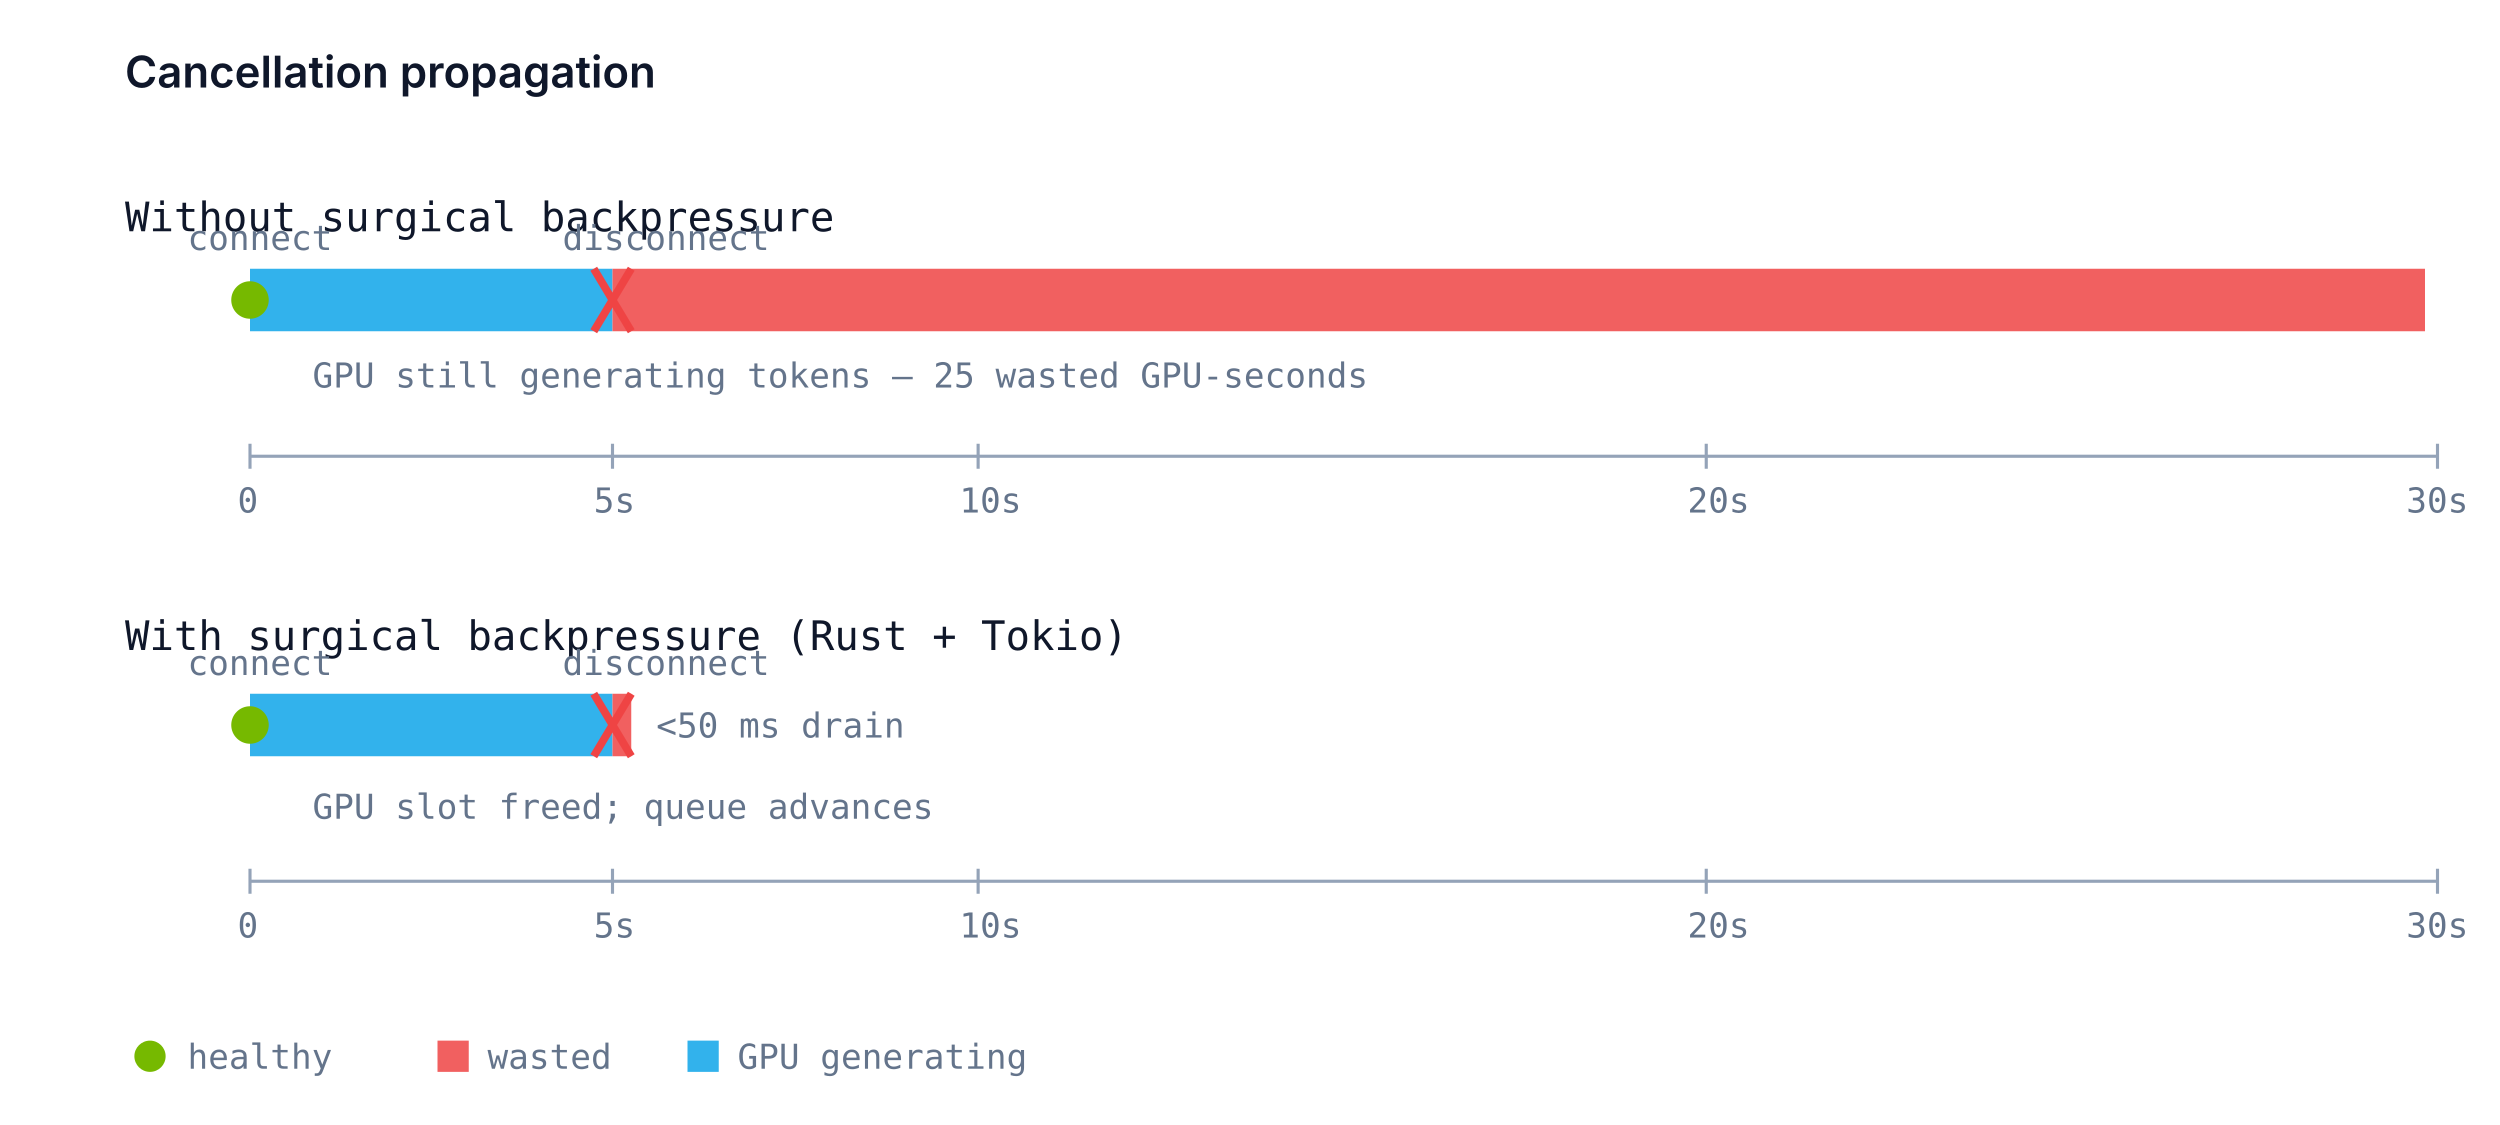
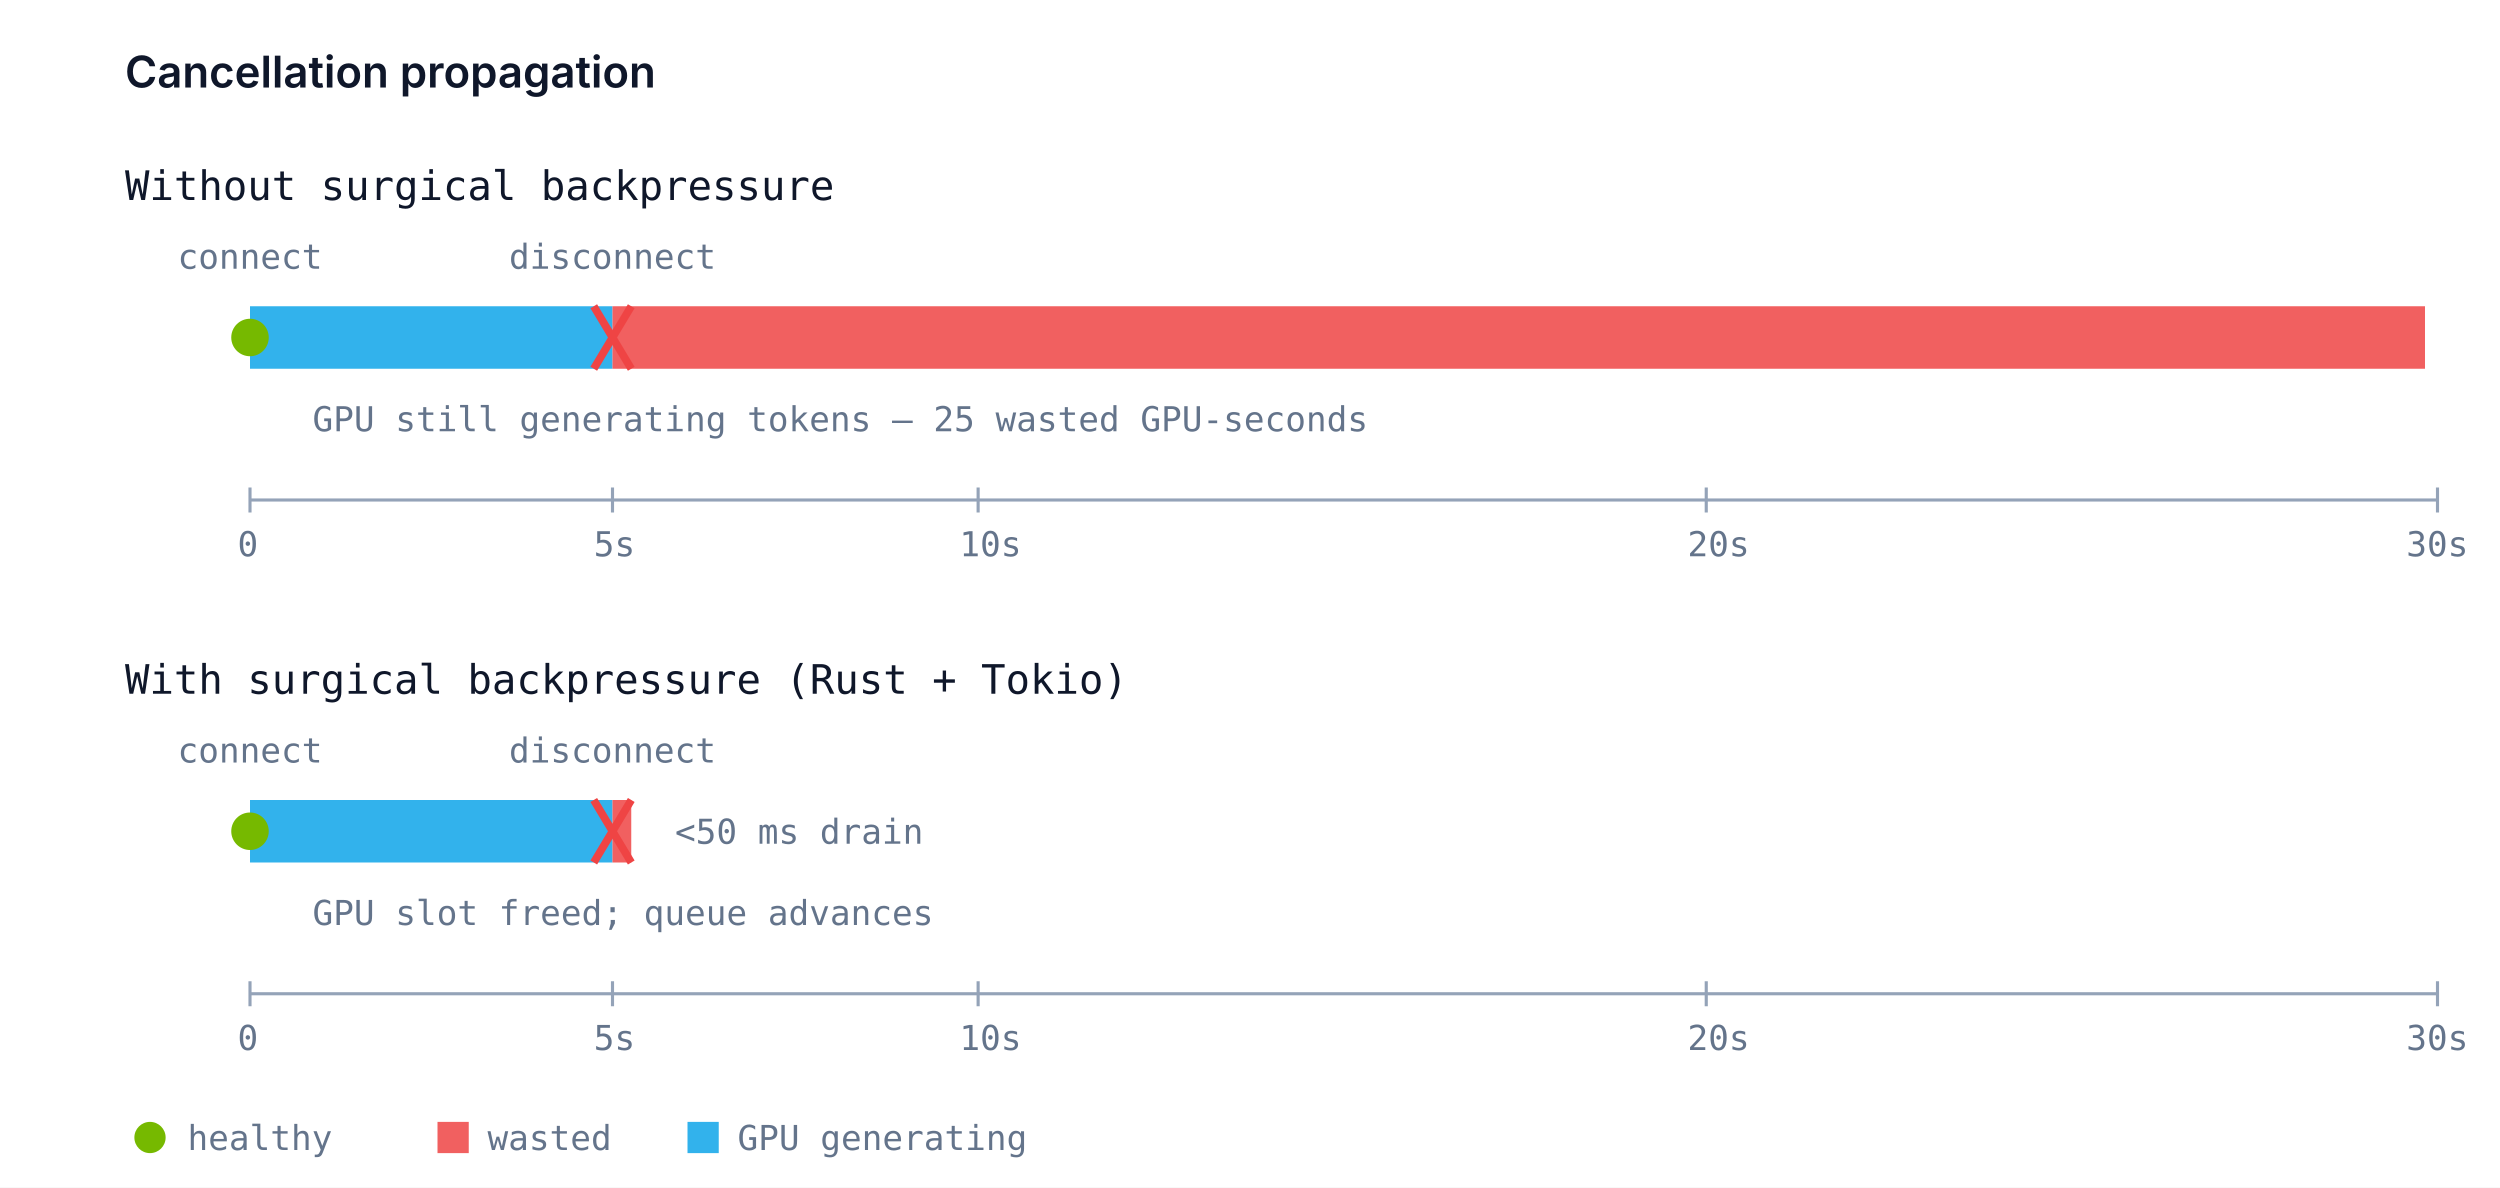
- <svg xmlns="http://www.w3.org/2000/svg" viewBox="0 0 800 360" role="img" aria-labelledby="title04 desc04">
+ <svg xmlns="http://www.w3.org/2000/svg" viewBox="0 0 800 380" role="img" aria-labelledby="title04 desc04">
  <style>
    .bg{fill:#fff}
    .stroke{stroke:#475569;fill:none;stroke-width:1.5}
    .axis{stroke:#94a3b8;fill:none;stroke-width:1}
    .text{font-family:'JetBrains Mono',ui-monospace,monospace;fill:#0f172a;font-size:13px}
    .text-sm{font-family:'JetBrains Mono',ui-monospace,monospace;fill:#64748b;font-size:11px}
    .text-label{font-family:'Inter',ui-sans-serif,system-ui,sans-serif;fill:#0f172a;font-size:14px;font-weight:600}
    .accent-blue{fill:#0ea5e9}
    .accent-green{fill:#76b900}
    .accent-slate{fill:#cbd5e1}
    .panel{fill:#f8fafc;stroke:#e2e8f0;stroke-width:1}
    .danger{fill:#ef4444;opacity:0.85}
    .gpu-bar{fill:#0ea5e9;opacity:0.85}
    @media (prefers-color-scheme: dark) {
      .bg{fill:#0f172a}
      .stroke{stroke:#94a3b8}
      .axis{stroke:#475569}
      .text{fill:#e2e8f0}
      .text-sm{fill:#94a3b8}
      .text-label{fill:#f1f5f9}
      .accent-slate{fill:#475569}
      .panel{fill:#1e293b;stroke:#334155}
    }
  </style>
-   <rect class="bg" width="800" height="360" />
+   <rect class="bg" width="800" height="380" />
  <text class="text-label" x="40" y="28">Cancellation propagation</text>
-   <text class="text" x="40" y="74">Without surgical backpressure</text>
-   <rect class="gpu-bar" x="80" y="86" width="116" height="20" aria-hidden="true" />
-   <rect class="danger" x="196" y="86" width="580" height="20" aria-hidden="true" />
-   <circle class="accent-green" cx="80" cy="96" r="6" aria-hidden="true" />
-   <text class="text-sm" x="60" y="80">connect</text>
+   <text class="text" x="40" y="64">Without surgical backpressure</text>
+   <text class="text-sm" x="80" y="86" text-anchor="middle">connect</text>
+   <text class="text-sm" x="196" y="86" text-anchor="middle">disconnect</text>
+   <rect class="gpu-bar" x="80" y="98" width="116" height="20" aria-hidden="true" />
+   <rect class="danger" x="196" y="98" width="580" height="20" aria-hidden="true" />
+   <circle class="accent-green" cx="80" cy="108" r="6" aria-hidden="true" />
  <g aria-hidden="true">
-     <line x1="190" y1="86" x2="202" y2="106" stroke="#ef4444" stroke-width="2.5" />
-     <line x1="202" y1="86" x2="190" y2="106" stroke="#ef4444" stroke-width="2.5" />
+     <line x1="190" y1="98" x2="202" y2="118" stroke="#ef4444" stroke-width="2.5" />
+     <line x1="202" y1="98" x2="190" y2="118" stroke="#ef4444" stroke-width="2.5" />
  </g>
-   <text class="text-sm" x="180" y="80">disconnect</text>
-   <text class="text-sm" x="100" y="124">GPU still generating tokens — 25 wasted GPU-seconds</text>
-   <line class="axis" x1="80" y1="146" x2="780" y2="146" />
+   <text class="text-sm" x="100" y="138">GPU still generating tokens — 25 wasted GPU-seconds</text>
+   <line class="axis" x1="80" y1="160" x2="780" y2="160" />
  <g aria-hidden="true">
-     <line class="axis" x1="80" y1="142" x2="80" y2="150" />
-     <line class="axis" x1="196" y1="142" x2="196" y2="150" />
-     <line class="axis" x1="313" y1="142" x2="313" y2="150" />
-     <line class="axis" x1="546" y1="142" x2="546" y2="150" />
-     <line class="axis" x1="780" y1="142" x2="780" y2="150" />
+     <line class="axis" x1="80" y1="156" x2="80" y2="164" />
+     <line class="axis" x1="196" y1="156" x2="196" y2="164" />
+     <line class="axis" x1="313" y1="156" x2="313" y2="164" />
+     <line class="axis" x1="546" y1="156" x2="546" y2="164" />
+     <line class="axis" x1="780" y1="156" x2="780" y2="164" />
  </g>
-   <text class="text-sm" x="76" y="164">0</text>
-   <text class="text-sm" x="190" y="164">5s</text>
-   <text class="text-sm" x="307" y="164">10s</text>
-   <text class="text-sm" x="540" y="164">20s</text>
-   <text class="text-sm" x="770" y="164">30s</text>
-   <text class="text" x="40" y="208">With surgical backpressure (Rust + Tokio)</text>
-   <rect class="gpu-bar" x="80" y="222" width="116" height="20" aria-hidden="true" />
-   <rect class="danger" x="196" y="222" width="6" height="20" aria-hidden="true" />
-   <circle class="accent-green" cx="80" cy="232" r="6" aria-hidden="true" />
-   <text class="text-sm" x="60" y="216">connect</text>
+   <text class="text-sm" x="76" y="178">0</text>
+   <text class="text-sm" x="190" y="178">5s</text>
+   <text class="text-sm" x="307" y="178">10s</text>
+   <text class="text-sm" x="540" y="178">20s</text>
+   <text class="text-sm" x="770" y="178">30s</text>
+   <text class="text" x="40" y="222">With surgical backpressure (Rust + Tokio)</text>
+   <text class="text-sm" x="80" y="244" text-anchor="middle">connect</text>
+   <text class="text-sm" x="196" y="244" text-anchor="middle">disconnect</text>
+   <rect class="gpu-bar" x="80" y="256" width="116" height="20" aria-hidden="true" />
+   <rect class="danger" x="196" y="256" width="6" height="20" aria-hidden="true" />
+   <circle class="accent-green" cx="80" cy="266" r="6" aria-hidden="true" />
  <g aria-hidden="true">
-     <line x1="190" y1="222" x2="202" y2="242" stroke="#ef4444" stroke-width="2.5" />
-     <line x1="202" y1="222" x2="190" y2="242" stroke="#ef4444" stroke-width="2.5" />
+     <line x1="190" y1="256" x2="202" y2="276" stroke="#ef4444" stroke-width="2.5" />
+     <line x1="202" y1="256" x2="190" y2="276" stroke="#ef4444" stroke-width="2.5" />
  </g>
-   <text class="text-sm" x="180" y="216">disconnect</text>
-   <text class="text-sm" x="210" y="236">&lt;50 ms drain</text>
-   <text class="text-sm" x="100" y="262">GPU slot freed; queue advances</text>
-   <line class="axis" x1="80" y1="282" x2="780" y2="282" />
+   <text class="text-sm" x="216" y="270">&lt;50 ms drain</text>
+   <text class="text-sm" x="100" y="296">GPU slot freed; queue advances</text>
+   <line class="axis" x1="80" y1="318" x2="780" y2="318" />
  <g aria-hidden="true">
-     <line class="axis" x1="80" y1="278" x2="80" y2="286" />
-     <line class="axis" x1="196" y1="278" x2="196" y2="286" />
-     <line class="axis" x1="313" y1="278" x2="313" y2="286" />
-     <line class="axis" x1="546" y1="278" x2="546" y2="286" />
-     <line class="axis" x1="780" y1="278" x2="780" y2="286" />
+     <line class="axis" x1="80" y1="314" x2="80" y2="322" />
+     <line class="axis" x1="196" y1="314" x2="196" y2="322" />
+     <line class="axis" x1="313" y1="314" x2="313" y2="322" />
+     <line class="axis" x1="546" y1="314" x2="546" y2="322" />
+     <line class="axis" x1="780" y1="314" x2="780" y2="322" />
  </g>
-   <text class="text-sm" x="76" y="300">0</text>
-   <text class="text-sm" x="190" y="300">5s</text>
-   <text class="text-sm" x="307" y="300">10s</text>
-   <text class="text-sm" x="540" y="300">20s</text>
-   <text class="text-sm" x="770" y="300">30s</text>
+   <text class="text-sm" x="76" y="336">0</text>
+   <text class="text-sm" x="190" y="336">5s</text>
+   <text class="text-sm" x="307" y="336">10s</text>
+   <text class="text-sm" x="540" y="336">20s</text>
+   <text class="text-sm" x="770" y="336">30s</text>
  <g aria-hidden="true">
-     <circle class="accent-green" cx="48" cy="338" r="5" />
-     <text class="text-sm" x="60" y="342">healthy</text>
-     <rect class="danger" x="140" y="333" width="10" height="10" />
-     <text class="text-sm" x="156" y="342">wasted</text>
-     <rect class="gpu-bar" x="220" y="333" width="10" height="10" />
-     <text class="text-sm" x="236" y="342">GPU generating</text>
+     <circle class="accent-green" cx="48" cy="364" r="5" />
+     <text class="text-sm" x="60" y="368">healthy</text>
+     <rect class="danger" x="140" y="359" width="10" height="10" />
+     <text class="text-sm" x="156" y="368">wasted</text>
+     <rect class="gpu-bar" x="220" y="359" width="10" height="10" />
+     <text class="text-sm" x="236" y="368">GPU generating</text>
  </g>
</svg>
